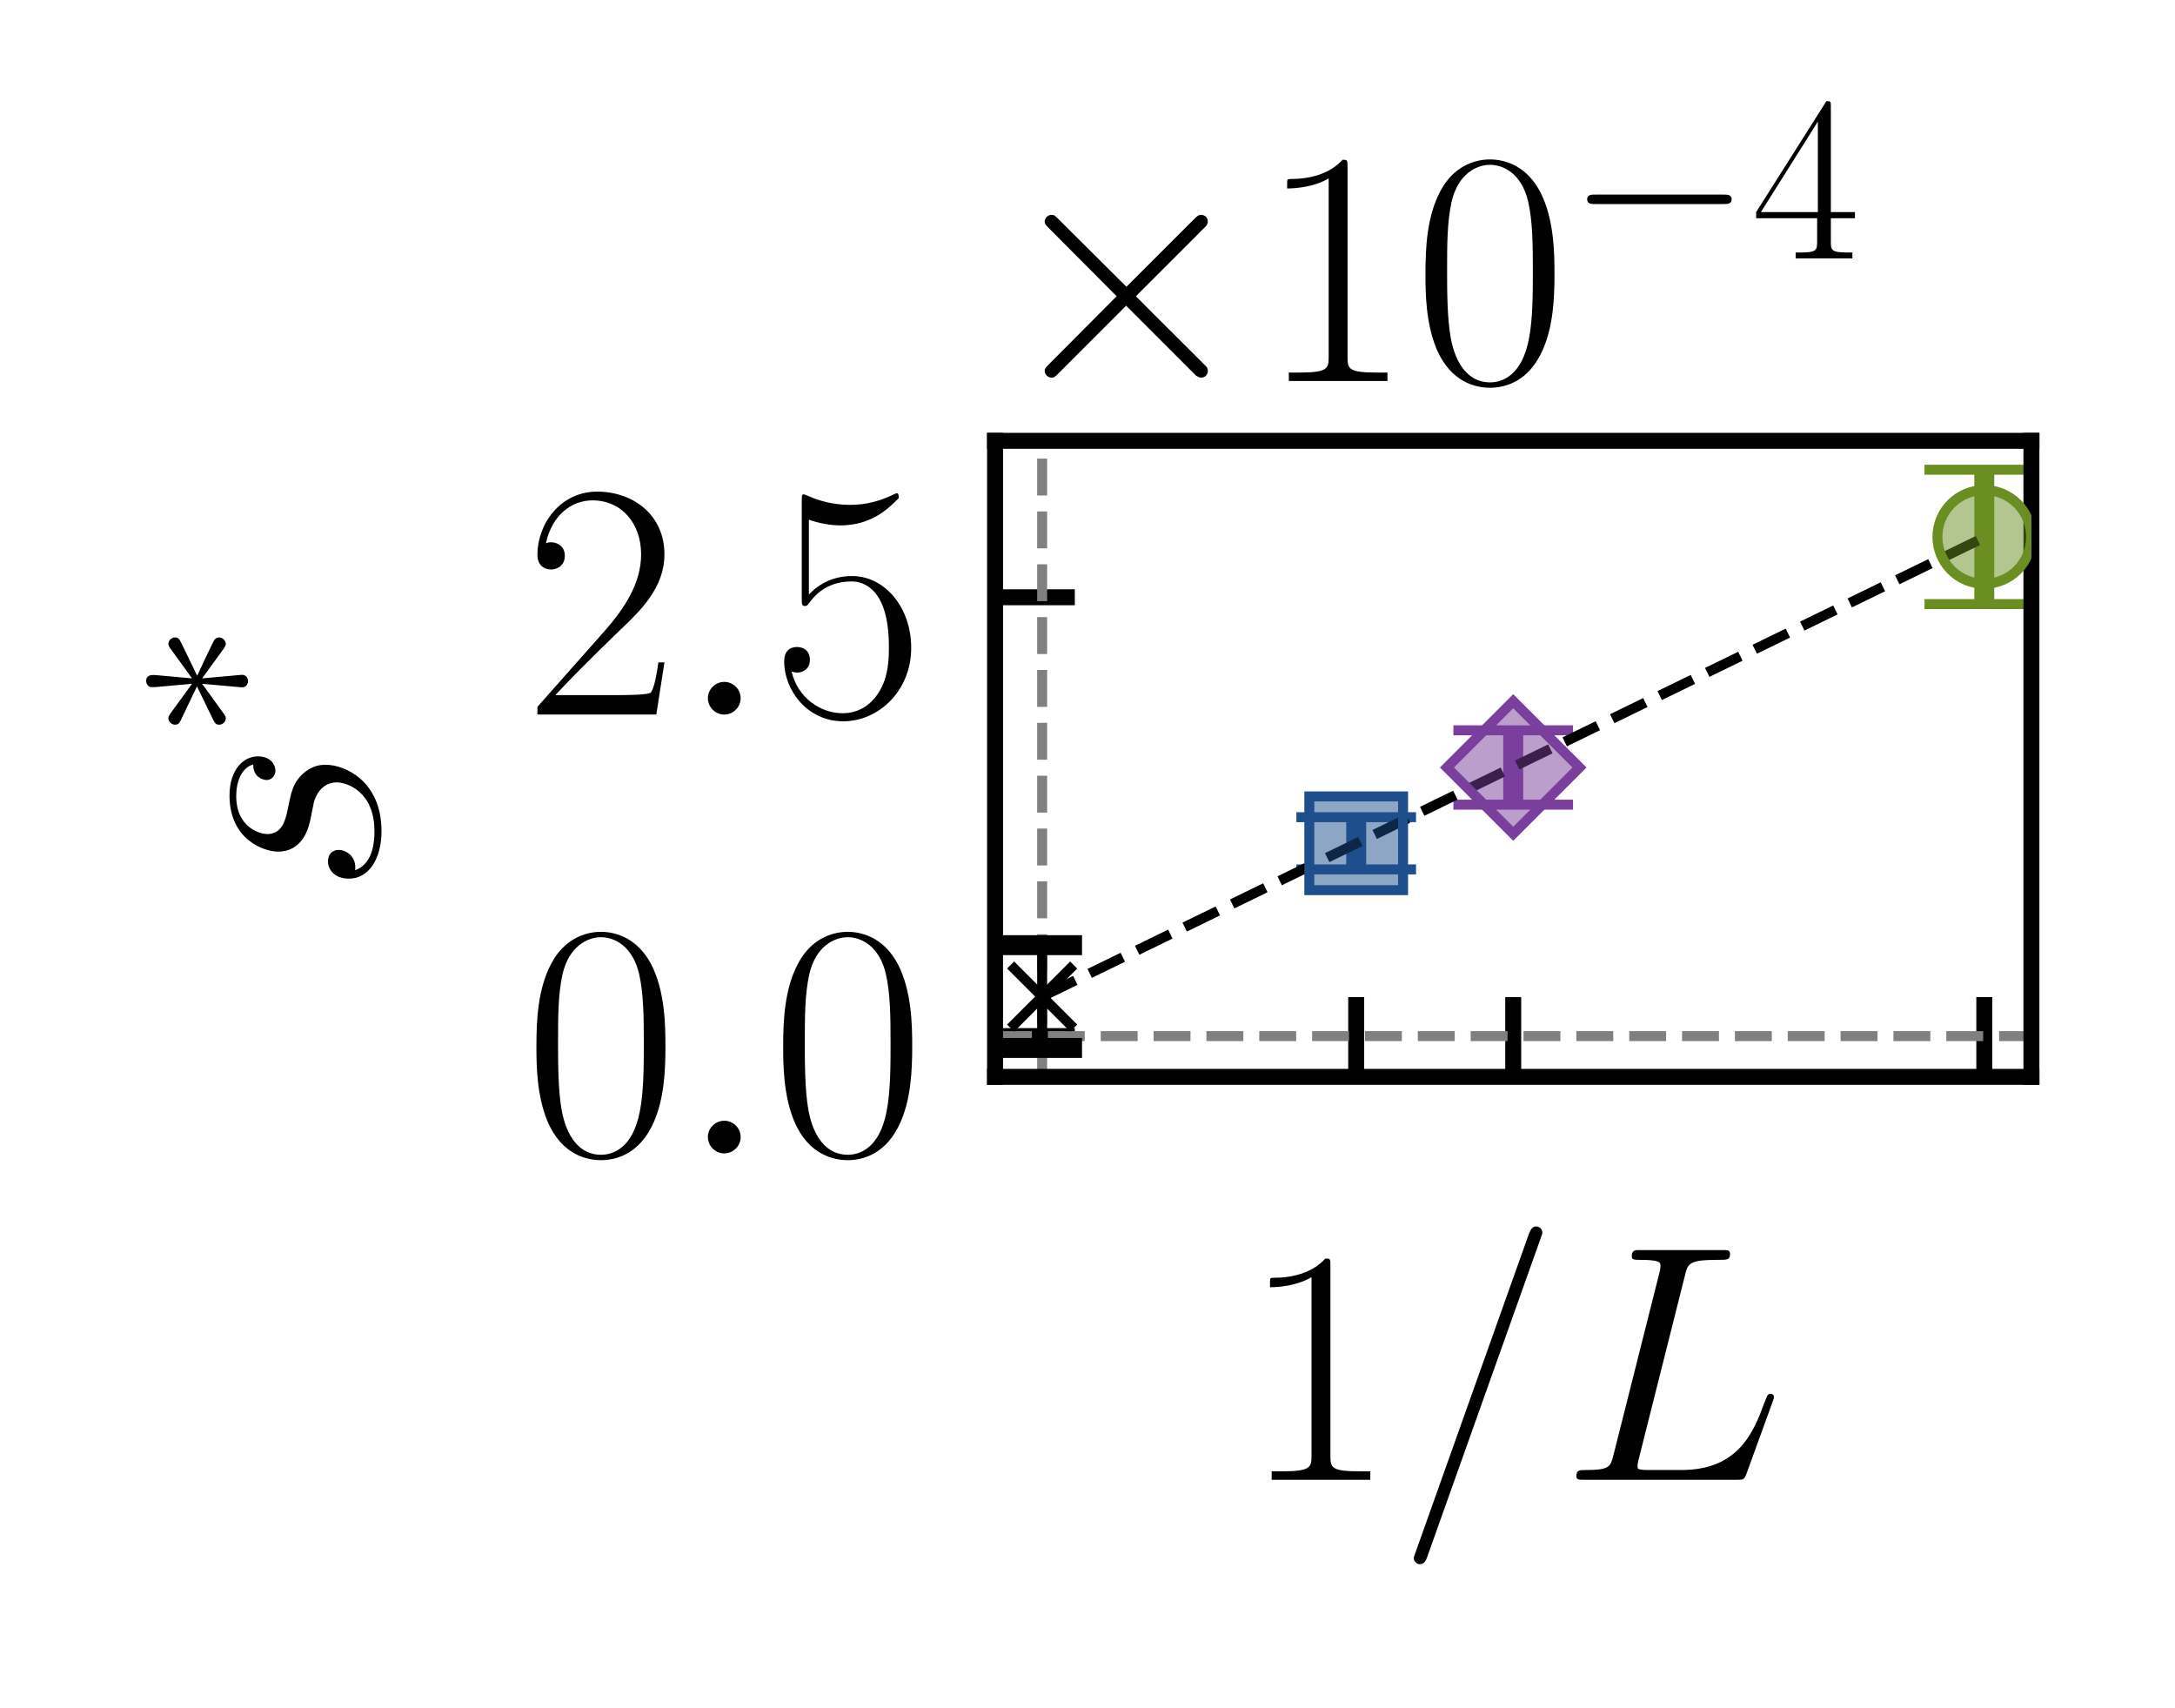
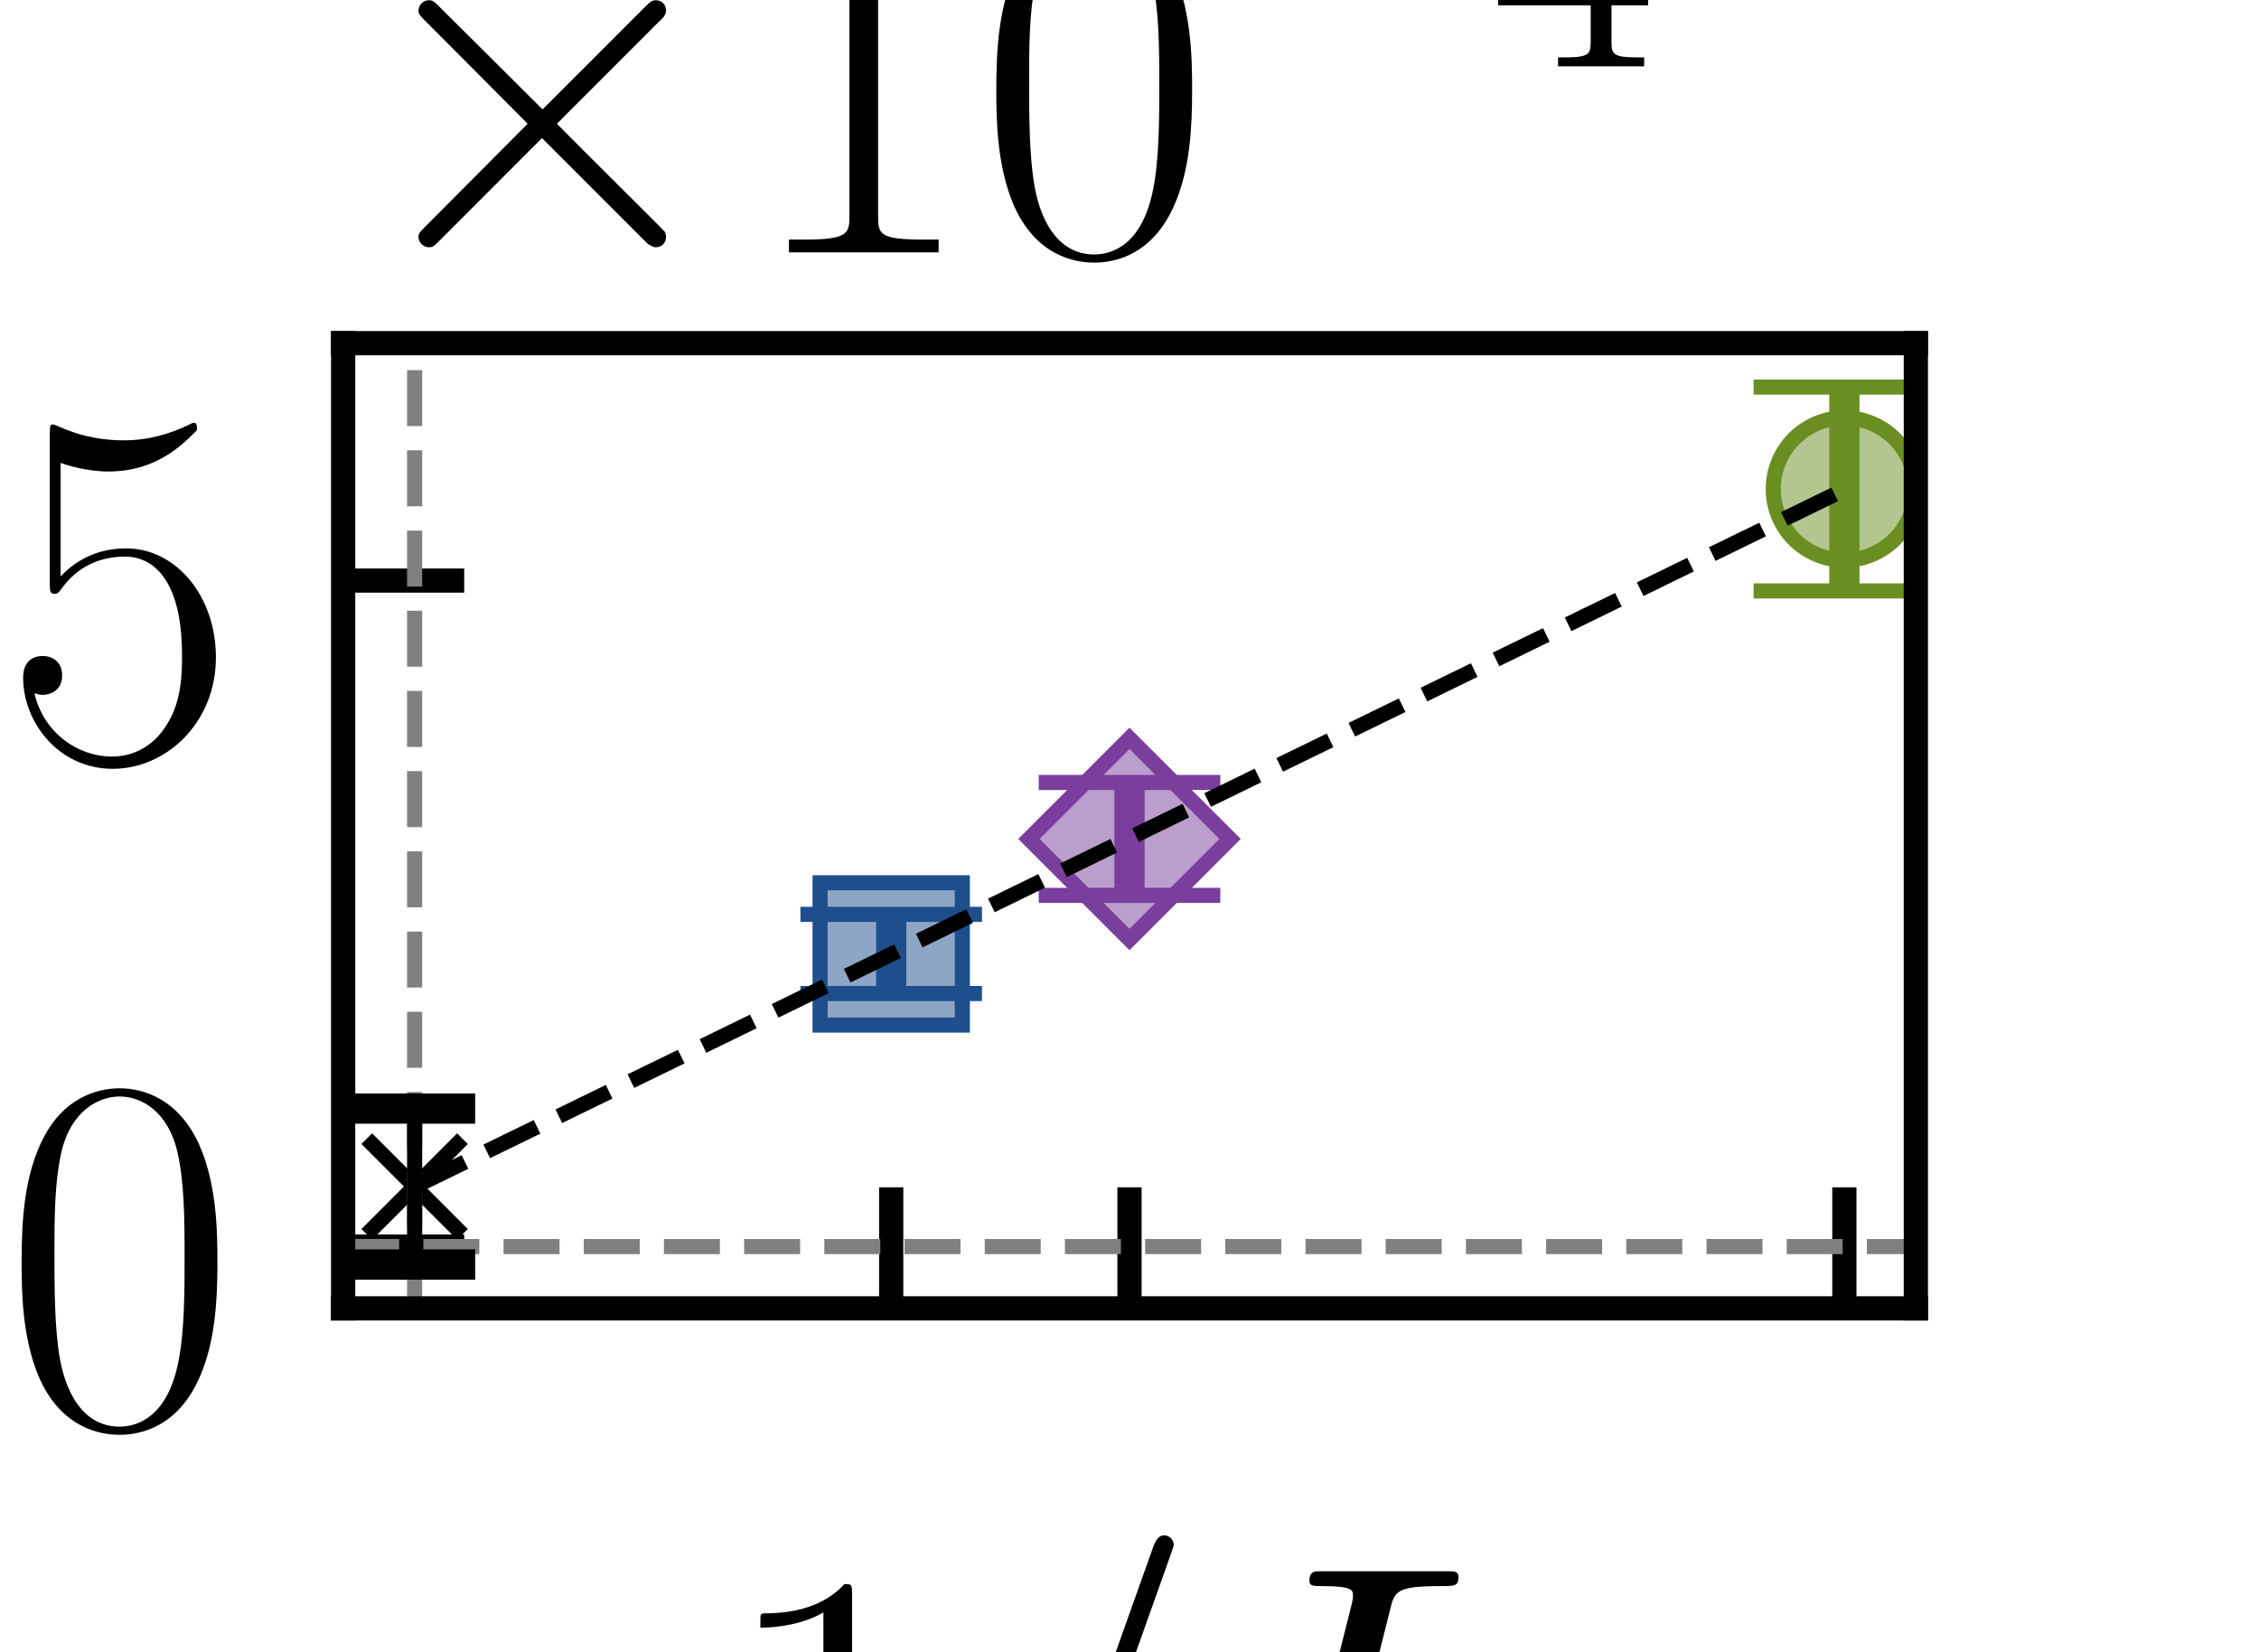
- <svg xmlns="http://www.w3.org/2000/svg" xmlns:xlink="http://www.w3.org/1999/xlink" width="109.066pt" height="85.63pt" viewBox="0 0 109.066 85.63" version="1.1">
+ <svg xmlns="http://www.w3.org/2000/svg" xmlns:xlink="http://www.w3.org/1999/xlink" width="74.646pt" height="54.567pt" viewBox="0 0 74.646 54.567" version="1.1">
  <defs>
    <style type="text/css">*{stroke-linejoin: round; stroke-linecap: butt}</style>
  </defs>
  <g id="figure_1">
    <g id="patch_1">
-       <path d="M 0 85.63  L 109.066 85.63  L 109.066 0  L 0 0  L 0 85.63  z " style="fill: none" />
+       <path d="M 0 54.567  L 74.646 54.567  L 74.646 0  L 0 0  L 0 54.567  z " style="fill: none" />
    </g>
    <g id="axes_1">
      <g id="patch_2">
-         <path d="M 49.897 53.993  L 101.866 53.993  L 101.866 22.103  L 49.897 22.103  L 49.897 53.993  z " style="fill: none" />
-       </g>
-       <g id="LineCollection_1">
-         <path d="M 99.503 30.288  L 99.503 23.553  " clip-path="url(#pb9a61832b7)" style="fill: none; stroke: #6b8e23" />
-       </g>
-       <g id="line2d_1">
-         <defs>
-           <path id="mb7bf28b41f" d="M 3 0  L -3 -0  " style="stroke: #6b8e23; stroke-width: 0.5" />
-         </defs>
-         <g clip-path="url(#pb9a61832b7)">
-           <use xlink:href="#mb7bf28b41f" x="99.503" y="30.288" style="fill: #6b8e23; stroke: #6b8e23; stroke-width: 0.5" />
-         </g>
-       </g>
-       <g id="line2d_2">
-         <g clip-path="url(#pb9a61832b7)">
-           <use xlink:href="#mb7bf28b41f" x="99.503" y="23.553" style="fill: #6b8e23; stroke: #6b8e23; stroke-width: 0.5" />
-         </g>
-       </g>
-       <g id="LineCollection_2">
-         <path d="M 75.881 40.347  L 75.881 36.618  " clip-path="url(#pb9a61832b7)" style="fill: none; stroke: #7a3e9d" />
-       </g>
-       <g id="line2d_3">
-         <defs>
-           <path id="m343197c6d2" d="M 3 0  L -3 -0  " style="stroke: #7a3e9d; stroke-width: 0.5" />
-         </defs>
-         <g clip-path="url(#pb9a61832b7)">
-           <use xlink:href="#m343197c6d2" x="75.881" y="40.347" style="fill: #7a3e9d; stroke: #7a3e9d; stroke-width: 0.5" />
-         </g>
-       </g>
-       <g id="line2d_4">
-         <g clip-path="url(#pb9a61832b7)">
-           <use xlink:href="#m343197c6d2" x="75.881" y="36.618" style="fill: #7a3e9d; stroke: #7a3e9d; stroke-width: 0.5" />
-         </g>
-       </g>
-       <g id="LineCollection_3">
-         <path d="M 68.007 43.591  L 68.007 40.974  " clip-path="url(#pb9a61832b7)" style="fill: none; stroke: #1f4e8c" />
-       </g>
-       <g id="line2d_5">
-         <defs>
-           <path id="mbc88b5dfca" d="M 3 0  L -3 -0  " style="stroke: #1f4e8c; stroke-width: 0.5" />
-         </defs>
-         <g clip-path="url(#pb9a61832b7)">
-           <use xlink:href="#mbc88b5dfca" x="68.007" y="43.591" style="fill: #1f4e8c; stroke: #1f4e8c; stroke-width: 0.5" />
-         </g>
-       </g>
-       <g id="line2d_6">
-         <g clip-path="url(#pb9a61832b7)">
-           <use xlink:href="#mbc88b5dfca" x="68.007" y="40.974" style="fill: #1f4e8c; stroke: #1f4e8c; stroke-width: 0.5" />
-         </g>
-       </g>
-       <g id="line2d_7" />
-       <g id="line2d_8" />
-       <g id="line2d_9" />
+         <path d="M 11.339 43.228  L 63.307 43.228  L 63.307 11.339  L 11.339 11.339  L 11.339 43.228  z " style="fill: none" />
+       </g>
+       <g id="PathCollection_1">
+         <defs>
+           <path id="m3cc4251e89" d="M -1.581 1.581  L 1.581 -1.581  M -1.581 -1.581  L 1.581 1.581  " style="stroke: #000000; stroke-width: 0.5" />
+         </defs>
+         <g clip-path="url(#p4ebb52a4ea)">
+           <use xlink:href="#m3cc4251e89" x="13.701" y="39.202" style="stroke: #000000; stroke-width: 0.5" />
+         </g>
+       </g>
      <g id="matplotlib.axis_1">
        <g id="xtick_1">
-           <g id="line2d_10">
-             <defs>
-               <path id="m09bf2c6643" d="M 0 0  L 0 -4  " style="stroke: #000000; stroke-width: 0.8" />
-             </defs>
-             <g>
-               <use xlink:href="#m09bf2c6643" x="68.007" y="53.993" style="stroke: #000000; stroke-width: 0.8" />
+           <g id="line2d_1">
+             <defs>
+               <path id="m35a95a5e11" d="M 0 0  L 0 -4  " style="stroke: #000000; stroke-width: 0.8" />
+             </defs>
+             <g>
+               <use xlink:href="#m35a95a5e11" x="29.449" y="43.228" style="stroke: #000000; stroke-width: 0.8" />
            </g>
          </g>
        </g>
        <g id="xtick_2">
-           <g id="line2d_11">
-             <g>
-               <use xlink:href="#m09bf2c6643" x="75.881" y="53.993" style="stroke: #000000; stroke-width: 0.8" />
+           <g id="line2d_2">
+             <g>
+               <use xlink:href="#m35a95a5e11" x="37.323" y="43.228" style="stroke: #000000; stroke-width: 0.8" />
            </g>
          </g>
        </g>
        <g id="xtick_3">
-           <g id="line2d_12">
-             <g>
-               <use xlink:href="#m09bf2c6643" x="99.503" y="53.993" style="stroke: #000000; stroke-width: 0.8" />
+           <g id="line2d_3">
+             <g>
+               <use xlink:href="#m35a95a5e11" x="60.945" y="43.228" style="stroke: #000000; stroke-width: 0.8" />
            </g>
          </g>
        </g>
        <g id="text_1">
-           <g transform="translate(62.2102 74.19554) scale(0.17 -0.17)">
+           <g transform="translate(23.65176 63.43071) scale(0.17 -0.17)">
            <defs>
              <path id="CMR17-31" d="M 1702 4058  C 1702 4192 1696 4192 1606 4192  C 1357 3916 979 3827 621 3827  C 602 3827 570 3827 563 3808  C 557 3795 557 3782 557 3648  C 755 3648 1088 3686 1344 3839  L 1344 461  C 1344 236 1331 160 781 160  L 589 160  L 589 0  C 896 0 1216 0 1523 0  C 1830 0 2150 0 2458 0  L 2458 160  L 2266 160  C 1715 160 1702 230 1702 458  L 1702 4058  z " transform="scale(0.015625)" />
              <path id="CMMI12-3d" d="M 2746 4562  C 2746 4569 2784 4666 2784 4678  C 2784 4755 2720 4800 2669 4800  C 2637 4800 2579 4800 2528 4659  L 384 -1363  C 384 -1370 346 -1465 346 -1478  C 346 -1555 410 -1600 461 -1600  C 499 -1600 557 -1593 602 -1459  L 2746 4562  z " transform="scale(0.015625)" />
              <path id="CMMI12-4c" d="M 2349 3861  C 2406 4103 2426 4167 2989 4167  C 3162 4167 3206 4167 3206 4288  C 3206 4352 3136 4352 3110 4352  C 2982 4352 2835 4352 2707 4352  L 1850 4352  C 1728 4352 1587 4352 1466 4352  C 1414 4352 1344 4352 1344 4231  C 1344 4167 1402 4167 1498 4167  C 1888 4167 1888 4116 1888 4046  C 1888 4034 1888 3995 1862 3899  L 998 472  C 941 249 928 185 480 185  C 358 185 294 185 294 70  C 294 0 333 0 461 0  L 3328 0  C 3469 0 3475 6 3520 121  L 4013 1478  C 4026 1510 4038 1548 4038 1567  C 4038 1605 4006 1631 3974 1631  C 3968 1631 3936 1631 3923 1605  C 3910 1599 3910 1586 3859 1465  C 3654 905 3366 185 2285 185  L 1670 185  C 1581 185 1568 185 1530 192  C 1459 198 1453 211 1453 262  C 1453 307 1466 345 1478 401  L 2349 3861  z " transform="scale(0.015625)" />
            </defs>
            <use xlink:href="#CMR17-31" transform="scale(0.996264)" />
            <use xlink:href="#CMMI12-3d" transform="translate(45.69048 0) scale(0.996264)" />
            <use xlink:href="#CMMI12-4c" transform="translate(94.4654 0) scale(0.996264)" />
          </g>
        </g>
      </g>
      <g id="matplotlib.axis_2">
        <g id="ytick_1">
-           <g id="line2d_13">
-             <defs>
-               <path id="m00711f492c" d="M 0 0  L 4 0  " style="stroke: #000000; stroke-width: 0.8" />
-             </defs>
-             <g>
-               <use xlink:href="#m00711f492c" x="49.897" y="51.95" style="stroke: #000000; stroke-width: 0.8" />
+           <g id="line2d_4">
+             <defs>
+               <path id="m4ea07ada97" d="M 0 0  L 4 0  " style="stroke: #000000; stroke-width: 0.8" />
+             </defs>
+             <g>
+               <use xlink:href="#m4ea07ada97" x="11.339" y="41.186" style="stroke: #000000; stroke-width: 0.8" />
            </g>
          </g>
          <g id="text_2">
-             <g transform="translate(26.25574 57.83121) scale(0.17 -0.17)">
+             <g transform="translate(-12.3027 47.06639) scale(0.17 -0.17)">
              <defs>
                <path id="CMR17-30" d="M 2688 2025  C 2688 2416 2682 3080 2413 3591  C 2176 4039 1798 4198 1466 4198  C 1158 4198 768 4058 525 3597  C 269 3118 243 2524 243 2025  C 243 1661 250 1106 448 619  C 723 -39 1216 -128 1466 -128  C 1760 -128 2208 -7 2470 600  C 2662 1042 2688 1559 2688 2025  z M 1466 -26  C 1056 -26 813 325 723 812  C 653 1188 653 1738 653 2096  C 653 2588 653 2997 736 3387  C 858 3929 1216 4096 1466 4096  C 1728 4096 2067 3923 2189 3400  C 2272 3036 2278 2607 2278 2096  C 2278 1680 2278 1169 2202 792  C 2067 95 1690 -26 1466 -26  z " transform="scale(0.015625)" />
                <path id="CMMI12-3a" d="M 1178 307  C 1178 492 1024 619 870 619  C 685 619 557 466 557 313  C 557 128 710 0 864 0  C 1050 0 1178 153 1178 307  z " transform="scale(0.015625)" />
              </defs>
              <use xlink:href="#CMR17-30" transform="scale(0.996264)" />
              <use xlink:href="#CMMI12-3a" transform="translate(45.69048 0) scale(0.996264)" />
              <use xlink:href="#CMR17-30" transform="translate(72.78765 0) scale(0.996264)" />
            </g>
          </g>
        </g>
        <g id="ytick_2">
-           <g id="line2d_14">
-             <g>
-               <use xlink:href="#m00711f492c" x="49.897" y="29.947" style="stroke: #000000; stroke-width: 0.8" />
+           <g id="line2d_5">
+             <g>
+               <use xlink:href="#m4ea07ada97" x="11.339" y="19.182" style="stroke: #000000; stroke-width: 0.8" />
            </g>
          </g>
          <g id="text_3">
-             <g transform="translate(26.25574 35.82738) scale(0.17 -0.17)">
+             <g transform="translate(-12.3027 25.06255) scale(0.17 -0.17)">
              <defs>
                <path id="CMR17-32" d="M 2669 989  L 2554 989  C 2490 536 2438 459 2413 420  C 2381 369 1920 369 1830 369  L 602 369  C 832 619 1280 1072 1824 1597  C 2214 1967 2669 2402 2669 3035  C 2669 3790 2067 4224 1395 4224  C 691 4224 262 3604 262 3030  C 262 2780 448 2748 525 2748  C 589 2748 781 2787 781 3010  C 781 3207 614 3264 525 3264  C 486 3264 448 3258 422 3245  C 544 3790 915 4058 1306 4058  C 1862 4058 2227 3617 2227 3035  C 2227 2479 1901 2000 1536 1584  L 262 146  L 262 0  L 2515 0  L 2669 989  z " transform="scale(0.015625)" />
                <path id="CMR17-35" d="M 730 3692  C 794 3666 1056 3584 1325 3584  C 1920 3584 2246 3911 2432 4100  C 2432 4157 2432 4192 2394 4192  C 2387 4192 2374 4192 2323 4163  C 2099 4058 1837 3973 1517 3973  C 1325 3973 1037 3999 723 4139  C 653 4171 640 4171 634 4171  C 602 4171 595 4164 595 4037  L 595 2203  C 595 2089 595 2057 659 2057  C 691 2057 704 2070 736 2114  C 941 2401 1222 2522 1542 2522  C 1766 2522 2246 2382 2246 1289  C 2246 1085 2246 715 2054 421  C 1894 159 1645 25 1370 25  C 947 25 518 320 403 814  C 429 807 480 795 506 795  C 589 795 749 840 749 1038  C 749 1210 627 1280 506 1280  C 358 1280 262 1190 262 1011  C 262 454 704 -128 1382 -128  C 2042 -128 2669 440 2669 1264  C 2669 2030 2170 2624 1549 2624  C 1222 2624 947 2503 730 2274  L 730 3692  z " transform="scale(0.015625)" />
              </defs>
              <use xlink:href="#CMR17-32" transform="scale(0.996264)" />
              <use xlink:href="#CMMI12-3a" transform="translate(45.69048 0) scale(0.996264)" />
              <use xlink:href="#CMR17-35" transform="translate(72.78765 0) scale(0.996264)" />
            </g>
          </g>
        </g>
        <g id="text_4">
-           <g transform="translate(18.96145 44.91791) rotate(-90) scale(0.17 -0.17)">
+           <g transform="translate(-19.59699 34.15309) rotate(-90) scale(0.17 -0.17)">
            <defs>
              <path id="CMMI12-73" d="M 1459 1280  C 1568 1261 1741 1223 1779 1216  C 1862 1192 2150 1090 2150 783  C 2150 586 1971 70 1229 70  C 1094 70 614 70 486 436  C 742 404 870 603 870 745  C 870 880 781 950 653 950  C 512 950 326 841 326 552  C 326 173 710 -64 1222 -64  C 2195 -64 2483 651 2483 984  C 2483 1079 2483 1258 2278 1462  C 2118 1616 1965 1648 1619 1718  C 1446 1756 1171 1814 1171 2101  C 1171 2229 1286 2689 1894 2689  C 2163 2689 2426 2589 2490 2368  C 2208 2368 2195 2125 2195 2119  C 2195 1984 2317 1946 2374 1946  C 2464 1946 2643 2015 2643 2281  C 2643 2545 2400 2816 1901 2816  C 1062 2816 838 2160 838 1899  C 838 1414 1312 1312 1459 1280  z " transform="scale(0.015625)" />
              <path id="CMSY10-3" d="M 1760 2719  C 1766 2808 1766 2962 1600 2962  C 1498 2962 1414 2879 1434 2795  L 1434 2712  L 1523 1720  L 704 2316  C 646 2348 634 2360 589 2360  C 499 2360 416 2271 416 2181  C 416 2079 480 2053 544 2021  L 1453 1586  L 570 1158  C 467 1107 416 1081 416 985  C 416 889 499 806 589 806  C 634 806 646 806 806 928  L 1523 1446  L 1427 371  C 1427 236 1542 204 1594 204  C 1670 204 1766 248 1766 371  L 1670 1446  L 2490 851  C 2547 819 2560 806 2605 806  C 2694 806 2778 896 2778 985  C 2778 1081 2720 1113 2643 1152  C 2259 1343 2246 1343 1741 1580  L 2624 2008  C 2726 2060 2778 2085 2778 2181  C 2778 2277 2694 2360 2605 2360  C 2560 2360 2547 2360 2387 2239  L 1670 1720  L 1760 2719  z " transform="scale(0.015625)" />
            </defs>
            <use xlink:href="#CMMI12-73" transform="scale(0.996264)" />
            <use xlink:href="#CMSY10-3" transform="translate(45.95005 36.15364) scale(0.697382)" />
          </g>
        </g>
        <g id="text_5">
-           <g transform="translate(49.89702 19.10341) scale(0.17 -0.17)">
+           <g transform="translate(11.33858 8.338583) scale(0.17 -0.17)">
            <defs>
              <path id="CMSY10-2" d="M 2490 1785  L 1210 3059  C 1133 3136 1120 3148 1069 3148  C 1005 3148 941 3091 941 3020  C 941 2976 954 2963 1024 2892  L 2304 1606  L 1024 320  C 954 249 941 236 941 192  C 941 121 1005 64 1069 64  C 1120 64 1133 76 1210 153  L 2483 1427  L 3808 102  C 3821 96 3866 64 3904 64  C 3981 64 4032 121 4032 192  C 4032 204 4032 230 4013 262  C 4006 275 2989 1280 2669 1606  L 3840 2777  C 3872 2816 3968 2899 4000 2937  C 4006 2950 4032 2976 4032 3020  C 4032 3091 3981 3148 3904 3148  C 3853 3148 3827 3123 3757 3052  L 2490 1785  z " transform="scale(0.015625)" />
              <path id="CMSY10-0" d="M 4218 1472  C 4326 1472 4442 1472 4442 1600  C 4442 1728 4326 1728 4218 1728  L 755 1728  C 646 1728 531 1728 531 1600  C 531 1472 646 1472 755 1472  L 4218 1472  z " transform="scale(0.015625)" />
              <path id="CMR17-34" d="M 2150 4122  C 2150 4256 2144 4256 2029 4256  L 128 1254  L 128 1088  L 1779 1088  L 1779 457  C 1779 224 1766 160 1318 160  L 1197 160  L 1197 0  C 1402 0 1747 0 1965 0  C 2182 0 2528 0 2733 0  L 2733 160  L 2611 160  C 2163 160 2150 224 2150 457  L 2150 1088  L 2803 1088  L 2803 1254  L 2150 1254  L 2150 4122  z M 1798 3703  L 1798 1254  L 256 1254  L 1798 3703  z " transform="scale(0.015625)" />
            </defs>
            <use xlink:href="#CMSY10-2" transform="scale(0.996264)" />
            <use xlink:href="#CMR17-31" transform="translate(77.48747 0) scale(0.996264)" />
            <use xlink:href="#CMR17-30" transform="translate(123.1779 0) scale(0.996264)" />
            <use xlink:href="#CMSY10-0" transform="translate(168.8684 36.15364) scale(0.697382)" />
            <use xlink:href="#CMR17-34" transform="translate(223.1094 36.15364) scale(0.697382)" />
          </g>
        </g>
      </g>
+       <g id="line2d_6">
+         <path d="M 11.339 41.186  L 63.307 41.186  " clip-path="url(#p4ebb52a4ea)" style="fill: none; stroke-dasharray: 1.85,0.8; stroke-dashoffset: 0; stroke: #808080; stroke-width: 0.5" />
+       </g>
+       <g id="line2d_7">
+         <path d="M 13.701 43.228  L 13.701 11.339  " clip-path="url(#p4ebb52a4ea)" style="fill: none; stroke-dasharray: 1.85,0.8; stroke-dashoffset: 0; stroke: #808080; stroke-width: 0.5" />
+       </g>
+       <g id="line2d_8">
+         <path d="M 60.945 16.156  " clip-path="url(#p4ebb52a4ea)" style="fill: none" />
+         <defs>
+           <path id="m510c91c8b4" d="M 0 2.35  C 0.623 2.35 1.221 2.102 1.662 1.662  C 2.102 1.221 2.35 0.623 2.35 0  C 2.35 -0.623 2.102 -1.221 1.662 -1.662  C 1.221 -2.102 0.623 -2.35 0 -2.35  C -0.623 -2.35 -1.221 -2.102 -1.662 -1.662  C -2.102 -1.221 -2.35 -0.623 -2.35 0  C -2.35 0.623 -2.102 1.221 -1.662 1.662  C -1.221 2.102 -0.623 2.35 0 2.35  z " style="stroke: #6b8e23; stroke-width: 0.5" />
+         </defs>
+         <g clip-path="url(#p4ebb52a4ea)">
+           <use xlink:href="#m510c91c8b4" x="60.945" y="16.156" style="fill: #6b8e23; fill-opacity: 0.5; stroke: #6b8e23; stroke-width: 0.5" />
+         </g>
+       </g>
+       <g id="LineCollection_1">
+         <path d="M 60.945 19.524  L 60.945 12.788  " clip-path="url(#p4ebb52a4ea)" style="fill: none; stroke: #6b8e23" />
+       </g>
+       <g id="line2d_9">
+         <defs>
+           <path id="m38aef4dba8" d="M 3 0  L -3 -0  " style="stroke: #6b8e23; stroke-width: 0.5" />
+         </defs>
+         <g clip-path="url(#p4ebb52a4ea)">
+           <use xlink:href="#m38aef4dba8" x="60.945" y="19.524" style="fill: #6b8e23; stroke: #6b8e23; stroke-width: 0.5" />
+         </g>
+       </g>
+       <g id="line2d_10">
+         <g clip-path="url(#p4ebb52a4ea)">
+           <use xlink:href="#m38aef4dba8" x="60.945" y="12.788" style="fill: #6b8e23; stroke: #6b8e23; stroke-width: 0.5" />
+         </g>
+       </g>
+       <g id="line2d_11">
+         <path d="M 37.323 27.718  " clip-path="url(#p4ebb52a4ea)" style="fill: none" />
+         <defs>
+           <path id="mfa2589bb6e" d="M 0 3.323  L 3.323 0  L 0 -3.323  L -3.323 0  z " style="stroke: #7a3e9d; stroke-width: 0.5; stroke-linejoin: miter" />
+         </defs>
+         <g clip-path="url(#p4ebb52a4ea)">
+           <use xlink:href="#mfa2589bb6e" x="37.323" y="27.718" style="fill: #7a3e9d; fill-opacity: 0.5; stroke: #7a3e9d; stroke-width: 0.5; stroke-linejoin: miter" />
+         </g>
+       </g>
+       <g id="LineCollection_2">
+         <path d="M 37.323 29.582  L 37.323 25.853  " clip-path="url(#p4ebb52a4ea)" style="fill: none; stroke: #7a3e9d" />
+       </g>
+       <g id="line2d_12">
+         <defs>
+           <path id="ma1f895810c" d="M 3 0  L -3 -0  " style="stroke: #7a3e9d; stroke-width: 0.5" />
+         </defs>
+         <g clip-path="url(#p4ebb52a4ea)">
+           <use xlink:href="#ma1f895810c" x="37.323" y="29.582" style="fill: #7a3e9d; stroke: #7a3e9d; stroke-width: 0.5" />
+         </g>
+       </g>
+       <g id="line2d_13">
+         <g clip-path="url(#p4ebb52a4ea)">
+           <use xlink:href="#ma1f895810c" x="37.323" y="25.853" style="fill: #7a3e9d; stroke: #7a3e9d; stroke-width: 0.5" />
+         </g>
+       </g>
+       <g id="line2d_14">
+         <path d="M 29.449 31.517  " clip-path="url(#p4ebb52a4ea)" style="fill: none" />
+         <defs>
+           <path id="mf68feb97e3" d="M -2.35 2.35  L 2.35 2.35  L 2.35 -2.35  L -2.35 -2.35  z " style="stroke: #1f4e8c; stroke-width: 0.5; stroke-linejoin: miter" />
+         </defs>
+         <g clip-path="url(#p4ebb52a4ea)">
+           <use xlink:href="#mf68feb97e3" x="29.449" y="31.517" style="fill: #1f4e8c; fill-opacity: 0.5; stroke: #1f4e8c; stroke-width: 0.5; stroke-linejoin: miter" />
+         </g>
+       </g>
+       <g id="LineCollection_3">
+         <path d="M 29.449 32.826  L 29.449 30.209  " clip-path="url(#p4ebb52a4ea)" style="fill: none; stroke: #1f4e8c" />
+       </g>
      <g id="line2d_15">
-         <path d="M 49.897 51.95  L 101.866 51.95  " clip-path="url(#pb9a61832b7)" style="fill: none; stroke-dasharray: 1.85,0.8; stroke-dashoffset: 0; stroke: #808080; stroke-width: 0.5" />
+         <defs>
+           <path id="mbd1e713ddd" d="M 3 0  L -3 -0  " style="stroke: #1f4e8c; stroke-width: 0.5" />
+         </defs>
+         <g clip-path="url(#p4ebb52a4ea)">
+           <use xlink:href="#mbd1e713ddd" x="29.449" y="32.826" style="fill: #1f4e8c; stroke: #1f4e8c; stroke-width: 0.5" />
+         </g>
      </g>
      <g id="line2d_16">
-         <path d="M 52.259 53.993  L 52.259 22.103  " clip-path="url(#pb9a61832b7)" style="fill: none; stroke-dasharray: 1.85,0.8; stroke-dashoffset: 0; stroke: #808080; stroke-width: 0.5" />
+         <g clip-path="url(#p4ebb52a4ea)">
+           <use xlink:href="#mbd1e713ddd" x="29.449" y="30.209" style="fill: #1f4e8c; stroke: #1f4e8c; stroke-width: 0.5" />
+         </g>
      </g>
      <g id="line2d_17">
-         <path d="M 52.259 49.967  L 52.736 49.734  L 53.214 49.502  L 53.691 49.269  L 54.168 49.037  L 54.645 48.804  L 55.123 48.572  L 55.6 48.339  L 56.077 48.107  L 56.554 47.874  L 57.031 47.641  L 57.509 47.409  L 57.986 47.176  L 58.463 46.944  L 58.94 46.711  L 59.417 46.479  L 59.895 46.246  L 60.372 46.013  L 60.849 45.781  L 61.326 45.548  L 61.803 45.316  L 62.281 45.083  L 62.758 44.851  L 63.235 44.618  L 63.712 44.385  L 64.19 44.153  L 64.667 43.92  L 65.144 43.688  L 65.621 43.455  L 66.098 43.223  L 66.576 42.99  L 67.053 42.758  L 67.53 42.525  L 68.007 42.292  L 68.484 42.06  L 68.962 41.827  L 69.439 41.595  L 69.916 41.362  L 70.393 41.13  L 70.871 40.897  L 71.348 40.664  L 71.825 40.432  L 72.302 40.199  L 72.779 39.967  L 73.257 39.734  L 73.734 39.502  L 74.211 39.269  L 74.688 39.036  L 75.165 38.804  L 75.643 38.571  L 76.12 38.339  L 76.597 38.106  L 77.074 37.874  L 77.552 37.641  L 78.029 37.409  L 78.506 37.176  L 78.983 36.943  L 79.46 36.711  L 79.938 36.478  L 80.415 36.246  L 80.892 36.013  L 81.369 35.781  L 81.846 35.548  L 82.324 35.315  L 82.801 35.083  L 83.278 34.85  L 83.755 34.618  L 84.233 34.385  L 84.71 34.153  L 85.187 33.92  L 85.664 33.687  L 86.141 33.455  L 86.619 33.222  L 87.096 32.99  L 87.573 32.757  L 88.05 32.525  L 88.527 32.292  L 89.005 32.059  L 89.482 31.827  L 89.959 31.594  L 90.436 31.362  L 90.913 31.129  L 91.391 30.897  L 91.868 30.664  L 92.345 30.432  L 92.822 30.199  L 93.3 29.966  L 93.777 29.734  L 94.254 29.501  L 94.731 29.269  L 95.208 29.036  L 95.686 28.804  L 96.163 28.571  L 96.64 28.338  L 97.117 28.106  L 97.594 27.873  L 98.072 27.641  L 98.549 27.408  L 99.026 27.176  L 99.503 26.943  " clip-path="url(#pb9a61832b7)" style="fill: none; stroke-dasharray: 1.85,0.8; stroke-dashoffset: 0; stroke: #000000; stroke-width: 0.5" />
+         <path d="M 13.701 39.202  L 14.178 38.97  L 14.655 38.737  L 15.132 38.505  L 15.61 38.272  L 16.087 38.039  L 16.564 37.807  L 17.041 37.574  L 17.518 37.342  L 17.996 37.109  L 18.473 36.877  L 18.95 36.644  L 19.427 36.411  L 19.905 36.179  L 20.382 35.946  L 20.859 35.714  L 21.336 35.481  L 21.813 35.249  L 22.291 35.016  L 22.768 34.783  L 23.245 34.551  L 23.722 34.318  L 24.199 34.086  L 24.677 33.853  L 25.154 33.621  L 25.631 33.388  L 26.108 33.156  L 26.586 32.923  L 27.063 32.69  L 27.54 32.458  L 28.017 32.225  L 28.494 31.993  L 28.972 31.76  L 29.449 31.528  L 29.926 31.295  L 30.403 31.062  L 30.88 30.83  L 31.358 30.597  L 31.835 30.365  L 32.312 30.132  L 32.789 29.9  L 33.267 29.667  L 33.744 29.434  L 34.221 29.202  L 34.698 28.969  L 35.175 28.737  L 35.653 28.504  L 36.13 28.272  L 36.607 28.039  L 37.084 27.807  L 37.561 27.574  L 38.039 27.341  L 38.516 27.109  L 38.993 26.876  L 39.47 26.644  L 39.948 26.411  L 40.425 26.179  L 40.902 25.946  L 41.379 25.713  L 41.856 25.481  L 42.334 25.248  L 42.811 25.016  L 43.288 24.783  L 43.765 24.551  L 44.242 24.318  L 44.72 24.085  L 45.197 23.853  L 45.674 23.62  L 46.151 23.388  L 46.628 23.155  L 47.106 22.923  L 47.583 22.69  L 48.06 22.457  L 48.537 22.225  L 49.015 21.992  L 49.492 21.76  L 49.969 21.527  L 50.446 21.295  L 50.923 21.062  L 51.401 20.83  L 51.878 20.597  L 52.355 20.364  L 52.832 20.132  L 53.309 19.899  L 53.787 19.667  L 54.264 19.434  L 54.741 19.202  L 55.218 18.969  L 55.696 18.736  L 56.173 18.504  L 56.65 18.271  L 57.127 18.039  L 57.604 17.806  L 58.082 17.574  L 58.559 17.341  L 59.036 17.108  L 59.513 16.876  L 59.99 16.643  L 60.468 16.411  L 60.945 16.178  " clip-path="url(#p4ebb52a4ea)" style="fill: none; stroke-dasharray: 1.85,0.8; stroke-dashoffset: 0; stroke: #000000; stroke-width: 0.5" />
      </g>
      <g id="LineCollection_4">
-         <path d="M 52.259 52.544  L 52.259 47.39  " clip-path="url(#pb9a61832b7)" style="fill: none; stroke: #000000; stroke-width: 0.5" />
+         <path d="M 13.701 41.779  L 13.701 36.626  " clip-path="url(#p4ebb52a4ea)" style="fill: none; stroke: #000000; stroke-width: 0.5" />
      </g>
      <g id="line2d_18">
        <defs>
-           <path id="md5ae96992e" d="M 2 0  L -2 -0  " style="stroke: #000000" />
-         </defs>
-         <g clip-path="url(#pb9a61832b7)">
-           <use xlink:href="#md5ae96992e" x="52.259" y="52.544" style="stroke: #000000" />
+           <path id="m58a67297f0" d="M 2 0  L -2 -0  " style="stroke: #000000" />
+         </defs>
+         <g clip-path="url(#p4ebb52a4ea)">
+           <use xlink:href="#m58a67297f0" x="13.701" y="41.779" style="stroke: #000000" />
        </g>
      </g>
      <g id="line2d_19">
-         <g clip-path="url(#pb9a61832b7)">
-           <use xlink:href="#md5ae96992e" x="52.259" y="47.39" style="stroke: #000000" />
+         <g clip-path="url(#p4ebb52a4ea)">
+           <use xlink:href="#m58a67297f0" x="13.701" y="36.626" style="stroke: #000000" />
        </g>
      </g>
      <g id="line2d_20" />
+       <g id="line2d_21" />
+       <g id="line2d_22" />
+       <g id="line2d_23" />
      <g id="patch_3">
-         <path d="M 49.897 53.993  L 49.897 22.103  " style="fill: none; stroke: #000000; stroke-width: 0.8; stroke-linejoin: miter; stroke-linecap: square" />
+         <path d="M 11.339 43.228  L 11.339 11.339  " style="fill: none; stroke: #000000; stroke-width: 0.8; stroke-linejoin: miter; stroke-linecap: square" />
      </g>
      <g id="patch_4">
-         <path d="M 101.866 53.993  L 101.866 22.103  " style="fill: none; stroke: #000000; stroke-width: 0.8; stroke-linejoin: miter; stroke-linecap: square" />
+         <path d="M 63.307 43.228  L 63.307 11.339  " style="fill: none; stroke: #000000; stroke-width: 0.8; stroke-linejoin: miter; stroke-linecap: square" />
      </g>
      <g id="patch_5">
-         <path d="M 49.897 53.993  L 101.866 53.993  " style="fill: none; stroke: #000000; stroke-width: 0.8; stroke-linejoin: miter; stroke-linecap: square" />
+         <path d="M 11.339 43.228  L 63.307 43.228  " style="fill: none; stroke: #000000; stroke-width: 0.8; stroke-linejoin: miter; stroke-linecap: square" />
      </g>
      <g id="patch_6">
-         <path d="M 49.897 22.103  L 101.866 22.103  " style="fill: none; stroke: #000000; stroke-width: 0.8; stroke-linejoin: miter; stroke-linecap: square" />
-       </g>
-       <g id="line2d_21">
-         <path d="M 99.503 26.921  " clip-path="url(#pb9a61832b7)" style="fill: none" />
-         <defs>
-           <path id="mf942634d49" d="M 0 2.35  C 0.623 2.35 1.221 2.102 1.662 1.662  C 2.102 1.221 2.35 0.623 2.35 0  C 2.35 -0.623 2.102 -1.221 1.662 -1.662  C 1.221 -2.102 0.623 -2.35 0 -2.35  C -0.623 -2.35 -1.221 -2.102 -1.662 -1.662  C -2.102 -1.221 -2.35 -0.623 -2.35 0  C -2.35 0.623 -2.102 1.221 -1.662 1.662  C -1.221 2.102 -0.623 2.35 0 2.35  z " style="stroke: #6b8e23; stroke-width: 0.5" />
-         </defs>
-         <g clip-path="url(#pb9a61832b7)">
-           <use xlink:href="#mf942634d49" x="99.503" y="26.921" style="fill: #6b8e23; fill-opacity: 0.5; stroke: #6b8e23; stroke-width: 0.5" />
-         </g>
-       </g>
-       <g id="line2d_22">
-         <path d="M 75.881 38.482  " clip-path="url(#pb9a61832b7)" style="fill: none" />
-         <defs>
-           <path id="m53014d49d2" d="M 0 3.323  L 3.323 0  L 0 -3.323  L -3.323 0  z " style="stroke: #7a3e9d; stroke-width: 0.5; stroke-linejoin: miter" />
-         </defs>
-         <g clip-path="url(#pb9a61832b7)">
-           <use xlink:href="#m53014d49d2" x="75.881" y="38.482" style="fill: #7a3e9d; fill-opacity: 0.5; stroke: #7a3e9d; stroke-width: 0.5; stroke-linejoin: miter" />
-         </g>
-       </g>
-       <g id="line2d_23">
-         <path d="M 68.007 42.282  " clip-path="url(#pb9a61832b7)" style="fill: none" />
-         <defs>
-           <path id="m9862fcd6d3" d="M -2.35 2.35  L 2.35 2.35  L 2.35 -2.35  L -2.35 -2.35  z " style="stroke: #1f4e8c; stroke-width: 0.5; stroke-linejoin: miter" />
-         </defs>
-         <g clip-path="url(#pb9a61832b7)">
-           <use xlink:href="#m9862fcd6d3" x="68.007" y="42.282" style="fill: #1f4e8c; fill-opacity: 0.5; stroke: #1f4e8c; stroke-width: 0.5; stroke-linejoin: miter" />
-         </g>
-       </g>
-       <g id="PathCollection_1">
-         <defs>
-           <path id="m5f9d0a210c" d="M -1.581 1.581  L 1.581 -1.581  M -1.581 -1.581  L 1.581 1.581  " style="stroke: #000000; stroke-width: 0.5" />
-         </defs>
-         <g clip-path="url(#pb9a61832b7)">
-           <use xlink:href="#m5f9d0a210c" x="52.259" y="49.967" style="stroke: #000000; stroke-width: 0.5" />
-         </g>
+         <path d="M 11.339 11.339  L 63.307 11.339  " style="fill: none; stroke: #000000; stroke-width: 0.8; stroke-linejoin: miter; stroke-linecap: square" />
      </g>
    </g>
  </g>
  <defs>
-     <clipPath id="pb9a61832b7">
-       <rect x="49.897" y="22.103" width="51.969" height="31.89" />
+     <clipPath id="p4ebb52a4ea">
+       <rect x="11.339" y="11.339" width="51.969" height="31.89" />
    </clipPath>
  </defs>
</svg>
